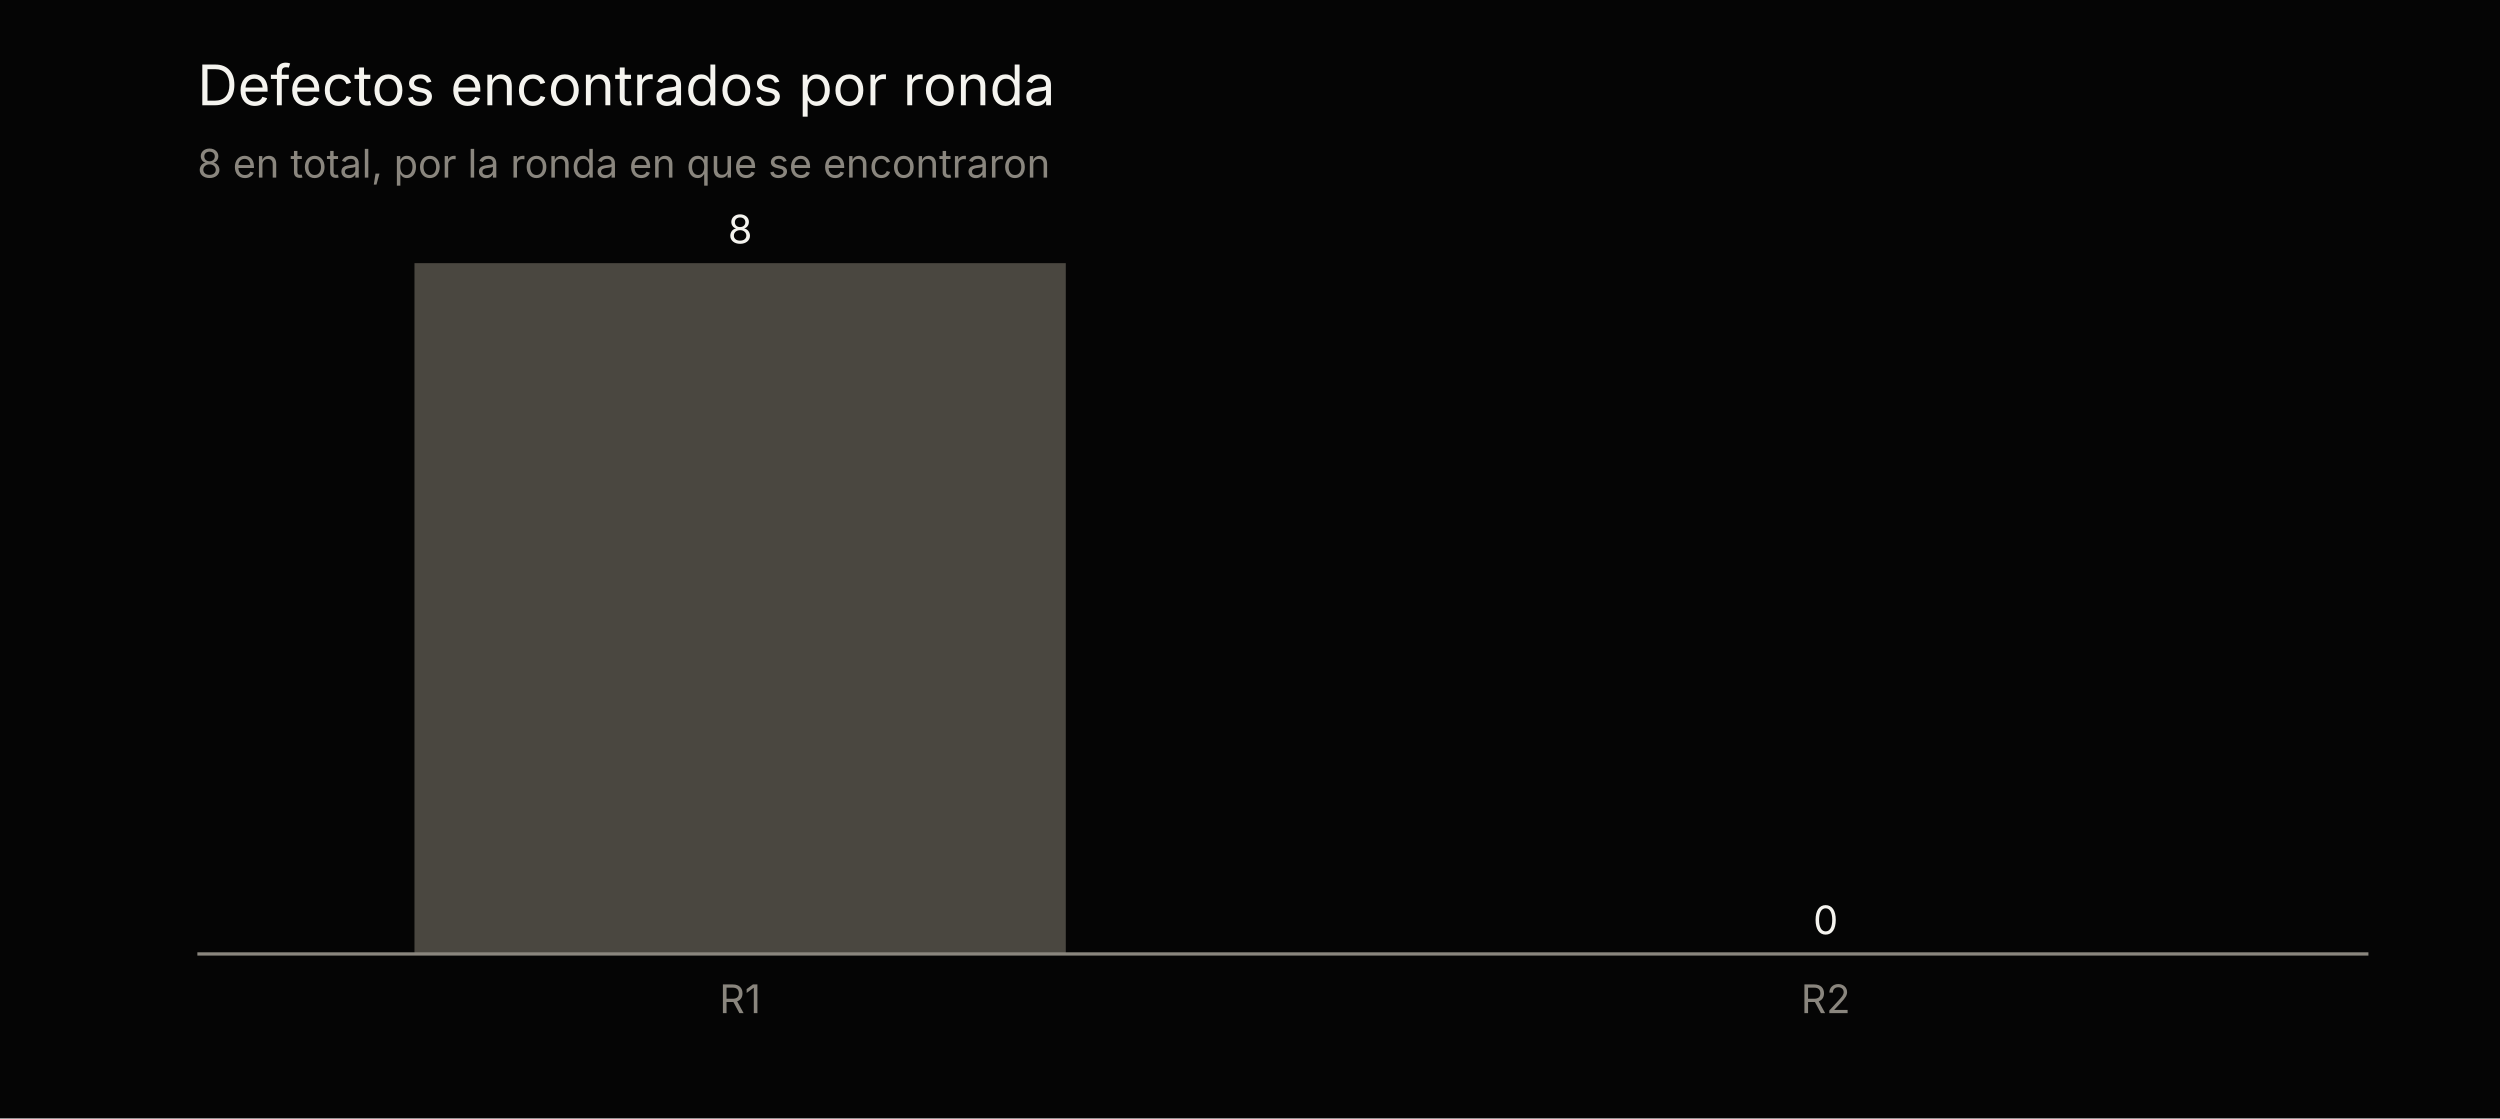
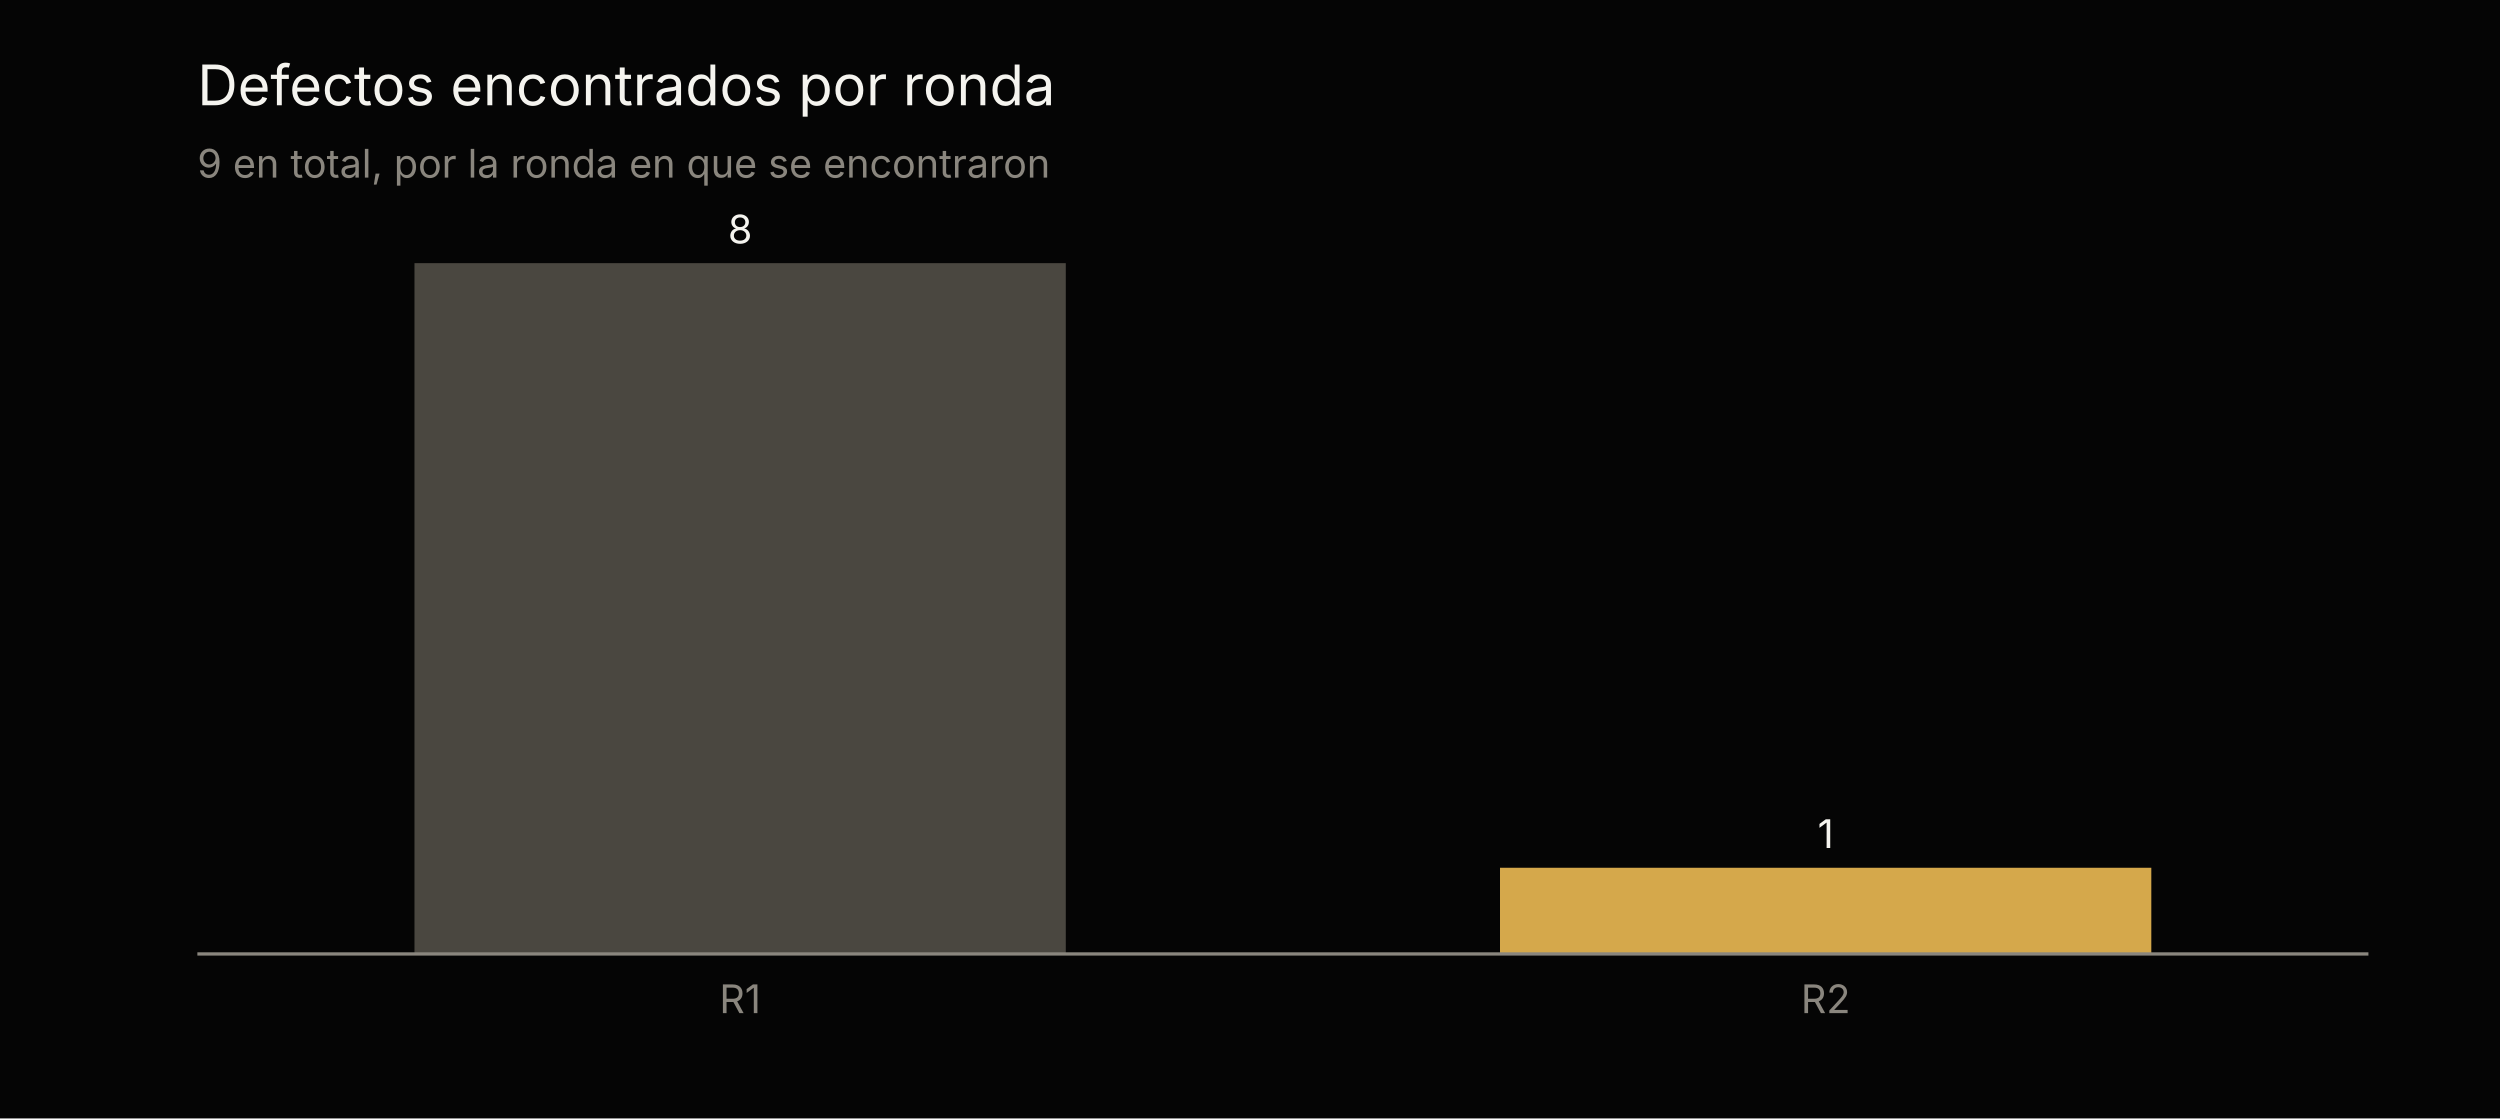
<svg xmlns="http://www.w3.org/2000/svg" viewBox="0 0 760 340" font-family="Inter, Arial, sans-serif" font-size="12">
  <rect width="760" height="340" fill="#050505" />
  <text x="60" y="32" font-size="17" fill="#f5f4ef">Defectos encontrados por ronda</text>
-   <text x="60" y="54" fill="#8a867e">8 en total, por la ronda en que se encontraron</text>
+   <text x="60" y="54" fill="#8a867e">9 en total, por la ronda en que se encontraron</text>
  <rect x="126.0" y="80.0" width="198.0" height="210.0" fill="#4a4740" />
  <text x="225.0" y="74.0" text-anchor="middle" fill="#f5f4ef">8</text>
  <text x="225.0" y="308" text-anchor="middle" fill="#8a867e">R1</text>
-   <rect x="456.0" y="290.0" width="198.0" height="0.0" fill="#d5a84b" />
-   <text x="555.0" y="284.0" text-anchor="middle" fill="#f5f4ef">0</text>
+   <rect x="456.0" y="263.8" width="198.0" height="26.2" fill="#d5a84b" />
+   <text x="555.0" y="257.8" text-anchor="middle" fill="#f5f4ef">1</text>
  <text x="555.0" y="308" text-anchor="middle" fill="#8a867e">R2</text>
  <line x1="60" x2="720" y1="290" y2="290" stroke="#8a867e" />
</svg>
